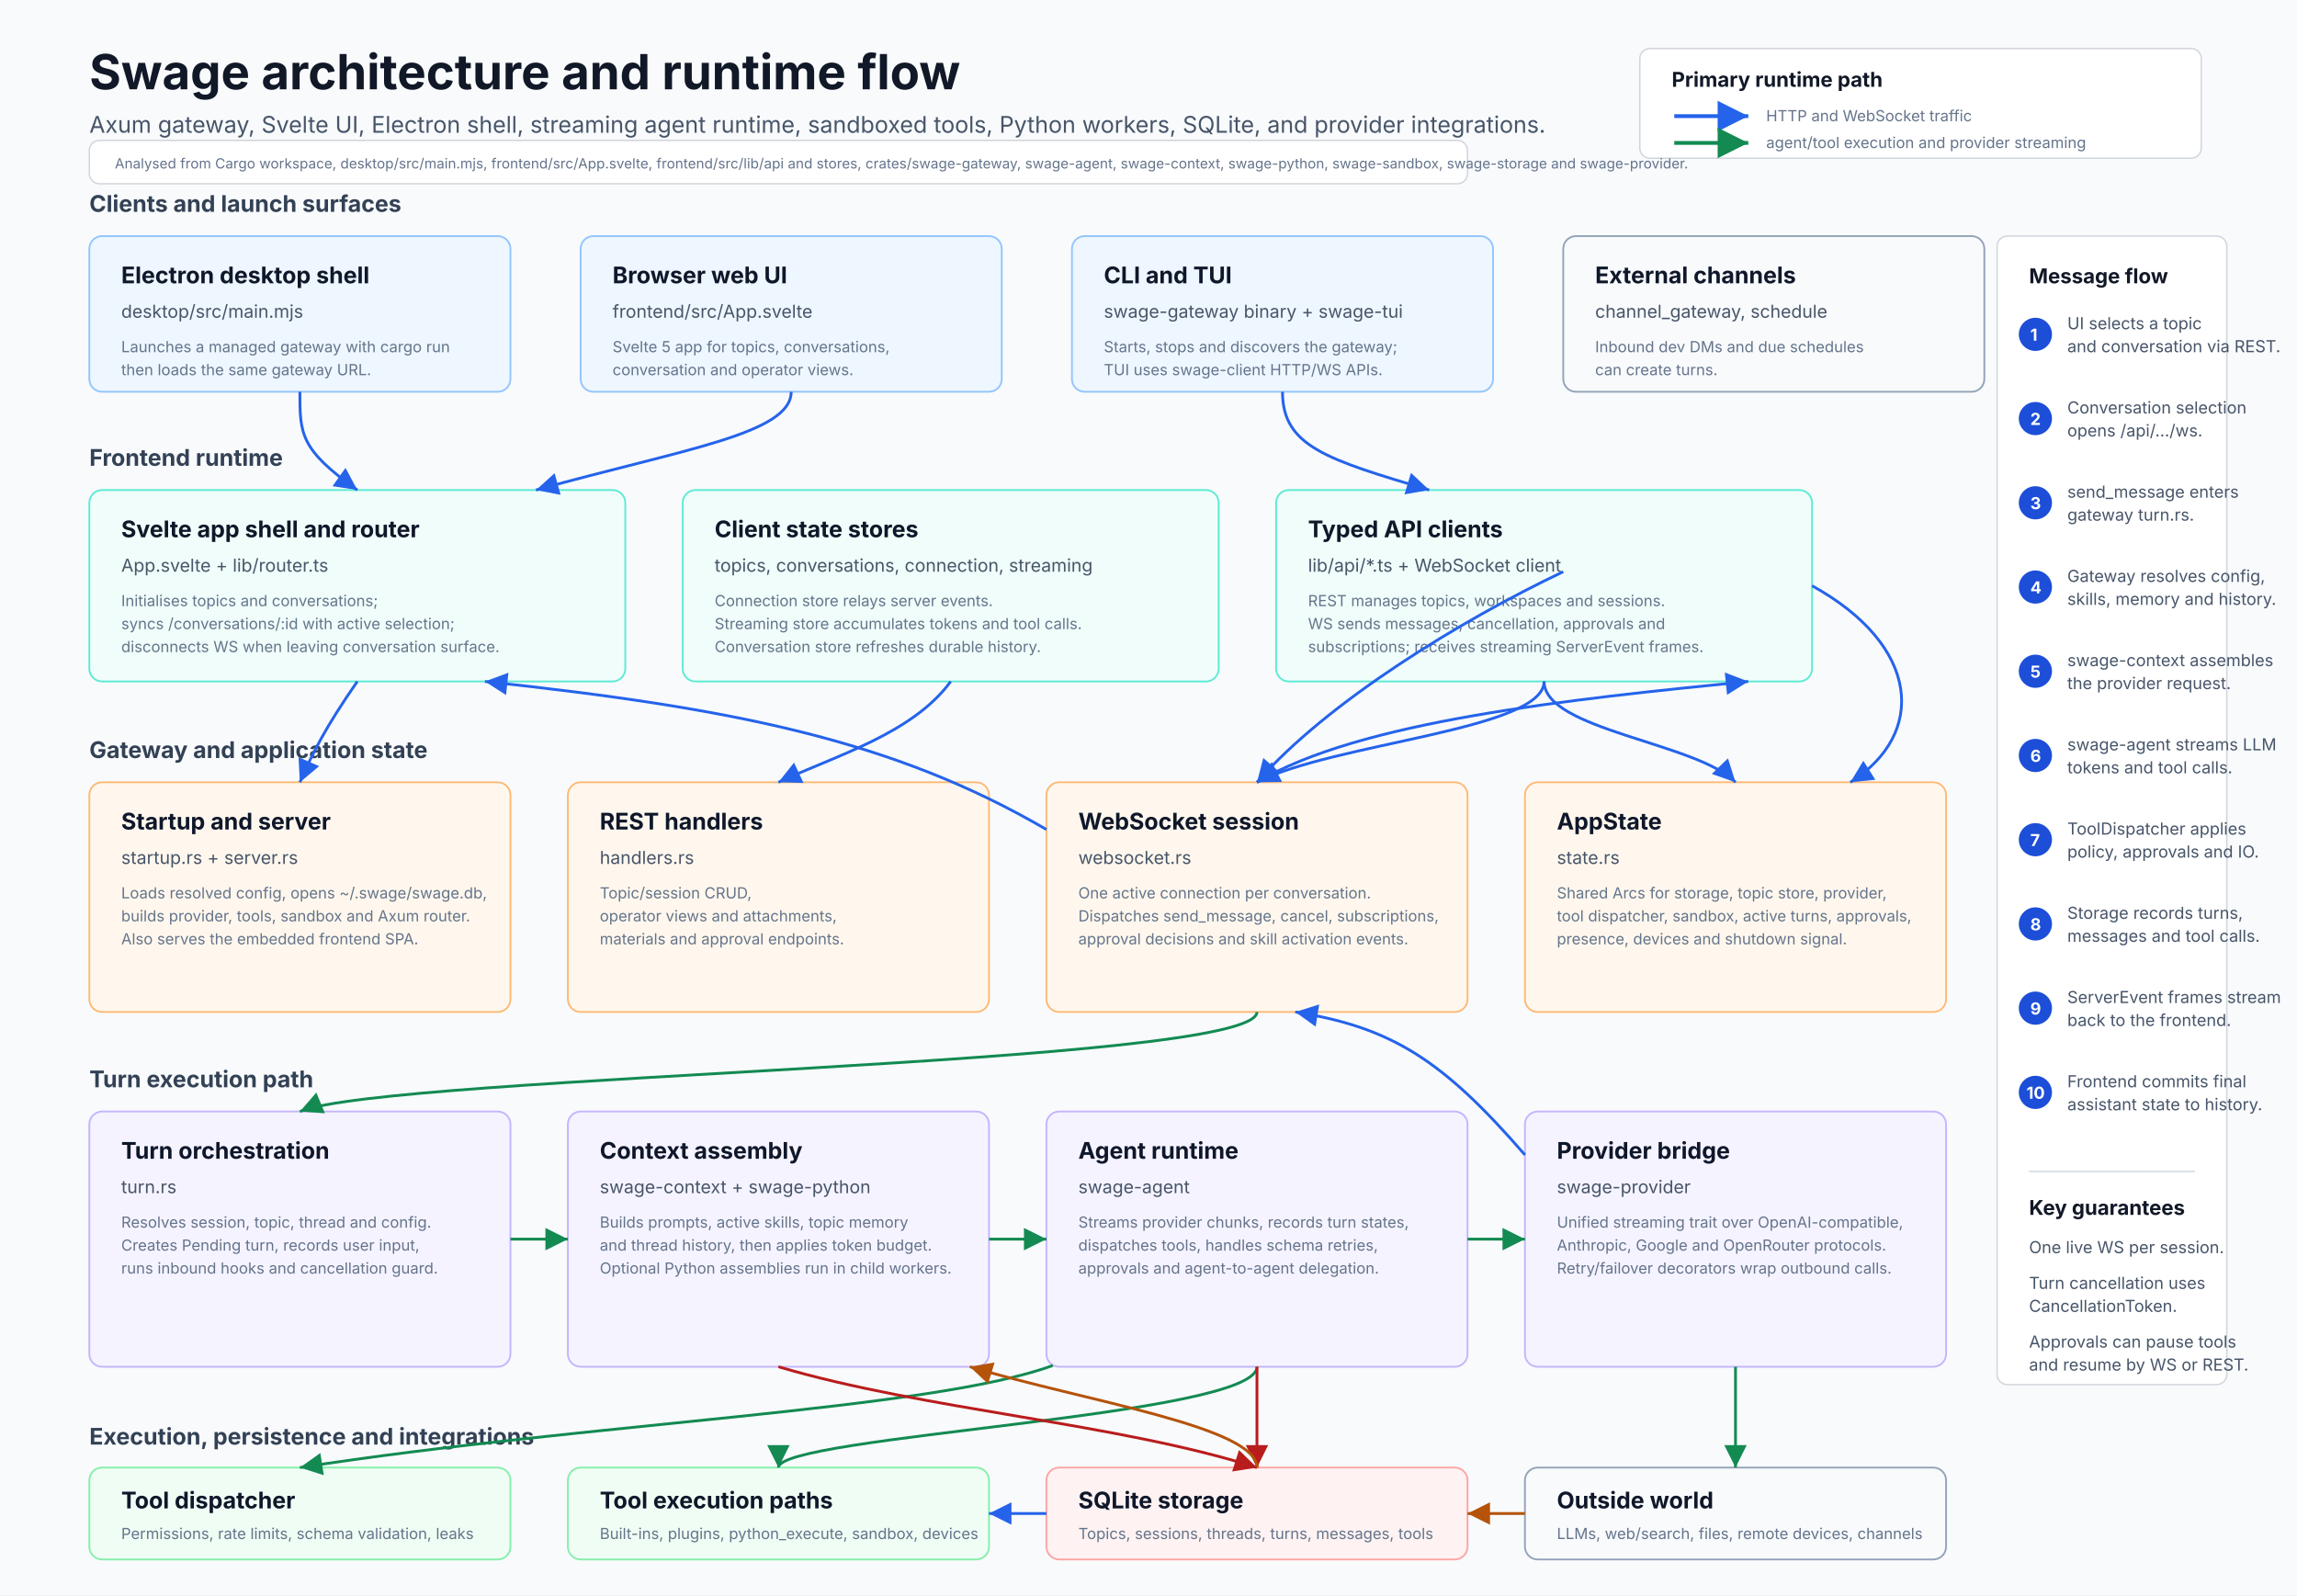
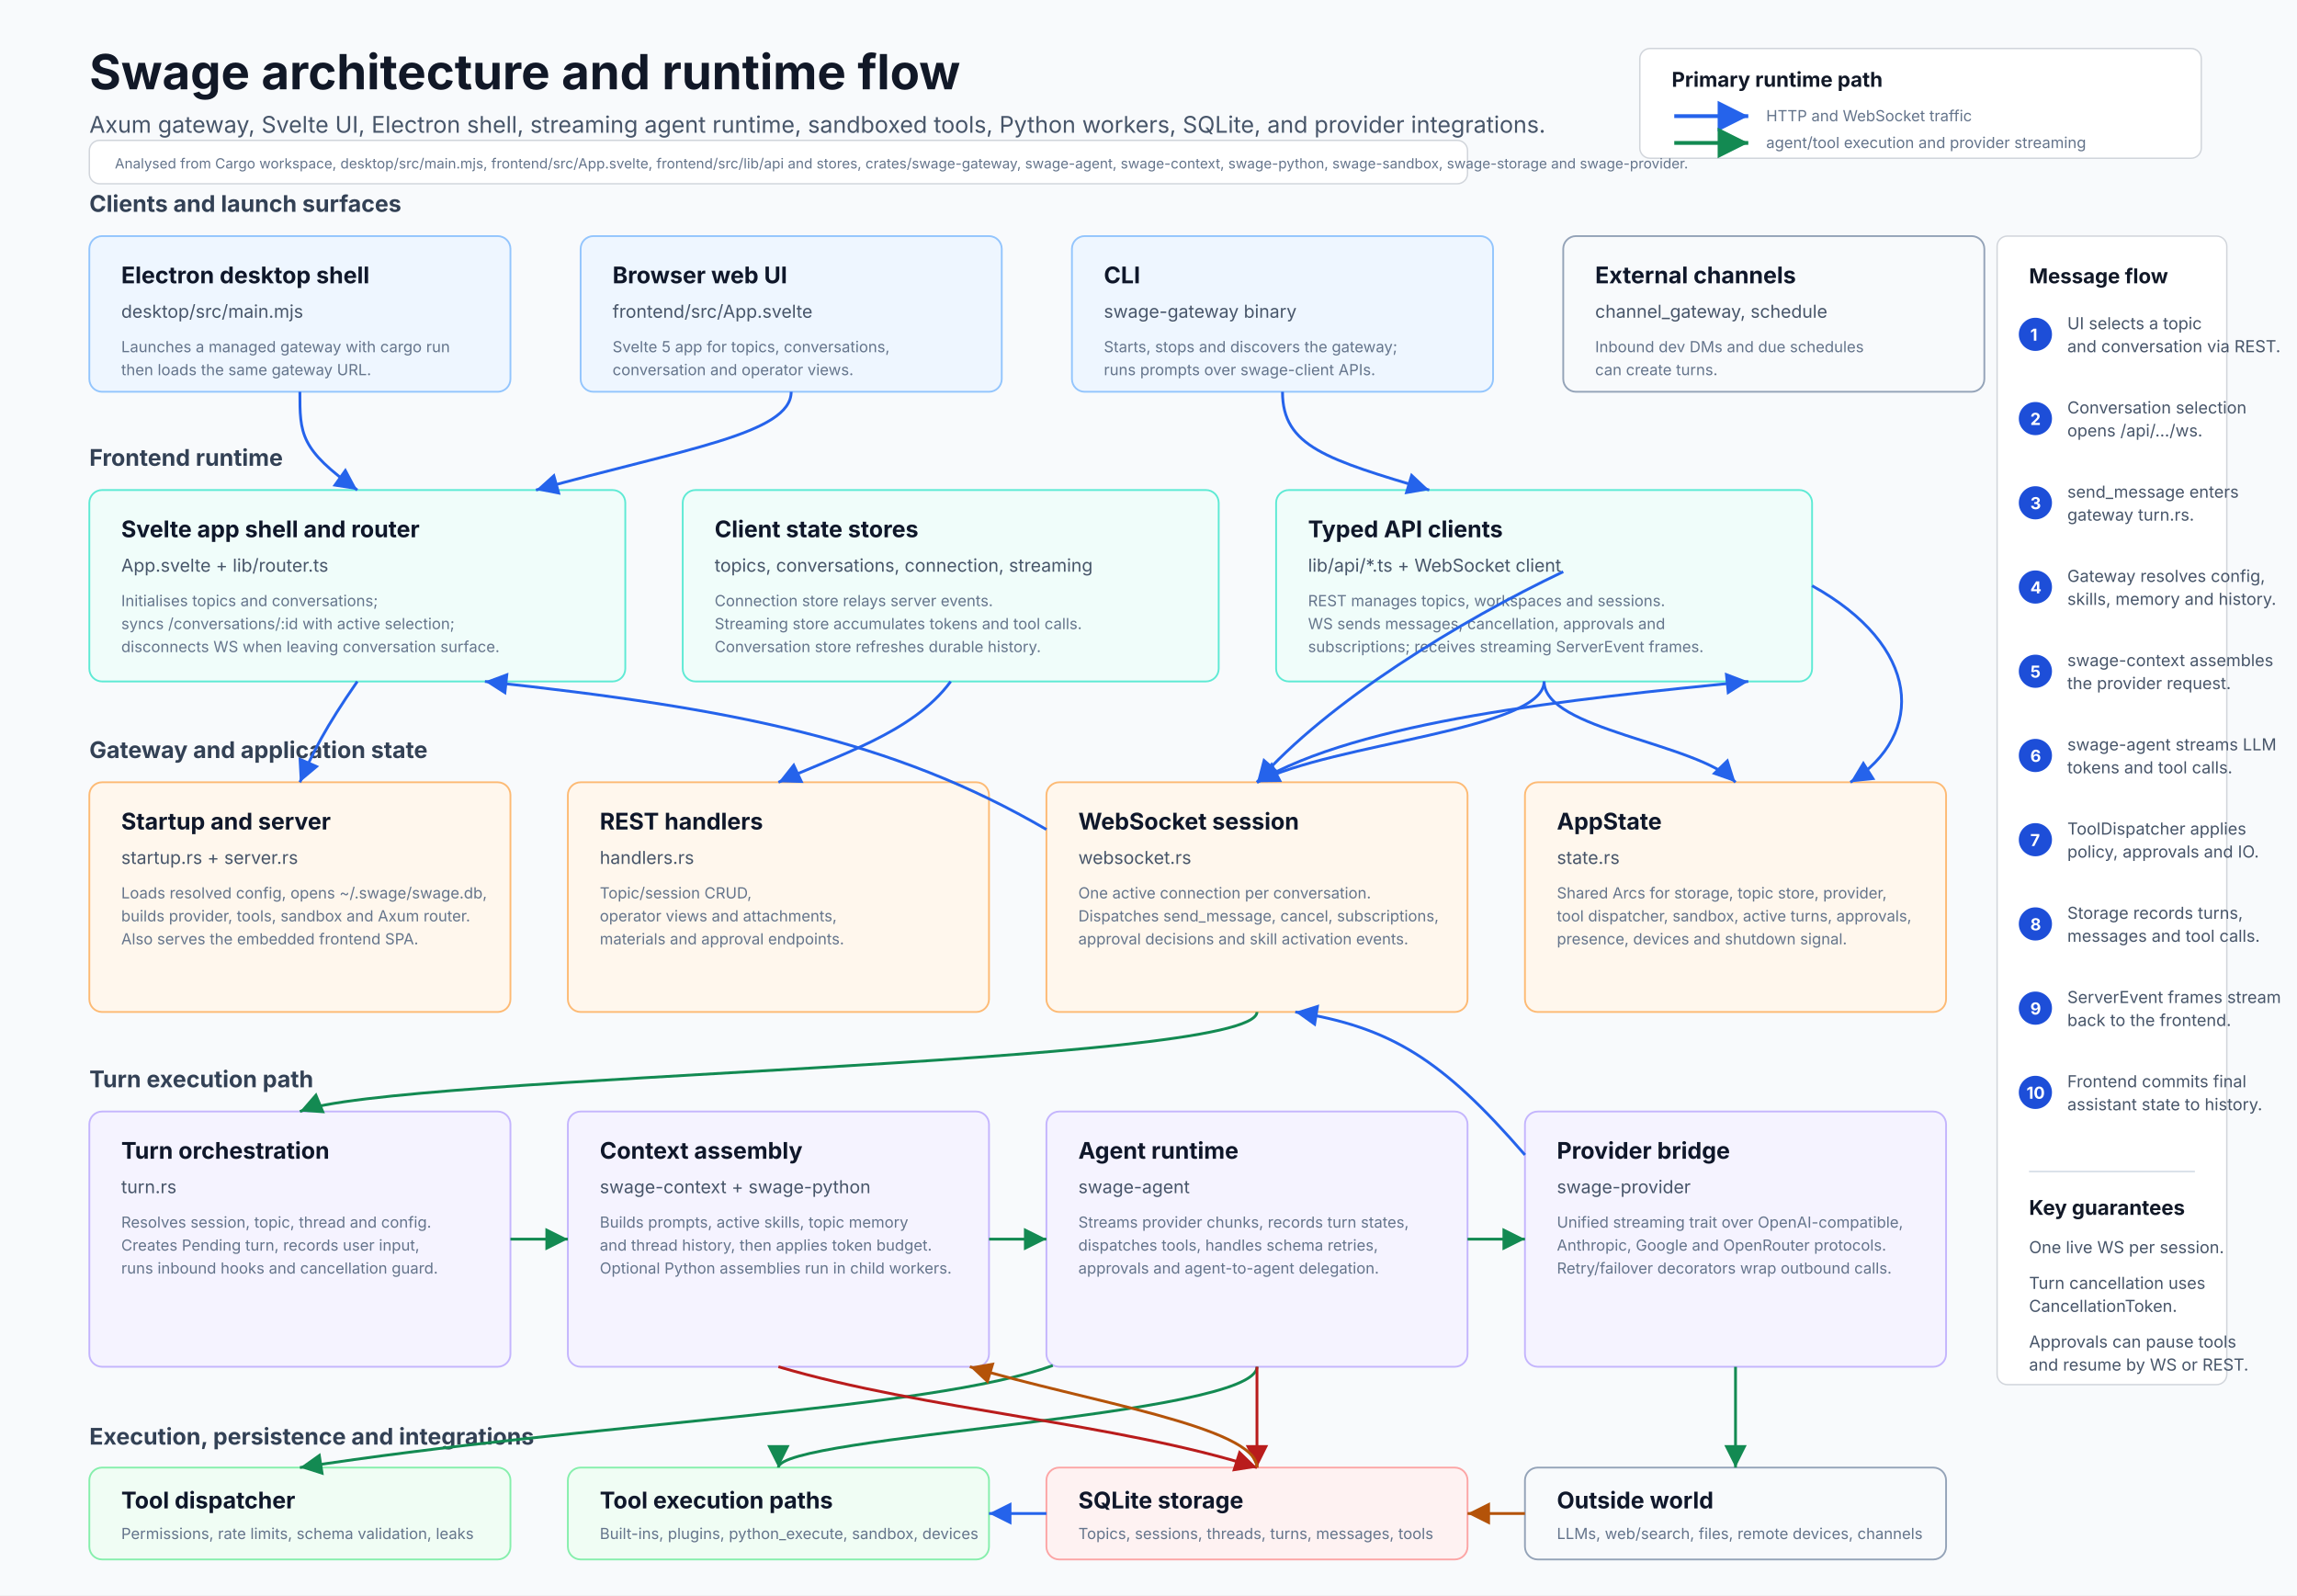
<svg xmlns="http://www.w3.org/2000/svg" width="1800" height="1250" viewBox="0 0 1800 1250" role="img" aria-labelledby="title desc">
  <defs>
    <marker id="arrow-blue" markerWidth="12" markerHeight="12" refX="10" refY="6" orient="auto" markerUnits="strokeWidth">
      <path d="M2,2 L10,6 L2,10 Z" fill="#2563eb" />
    </marker>
    <marker id="arrow-green" markerWidth="12" markerHeight="12" refX="10" refY="6" orient="auto" markerUnits="strokeWidth">
      <path d="M2,2 L10,6 L2,10 Z" fill="#138a52" />
    </marker>
    <marker id="arrow-amber" markerWidth="12" markerHeight="12" refX="10" refY="6" orient="auto" markerUnits="strokeWidth">
      <path d="M2,2 L10,6 L2,10 Z" fill="#b45309" />
    </marker>
    <marker id="arrow-red" markerWidth="12" markerHeight="12" refX="10" refY="6" orient="auto" markerUnits="strokeWidth">
      <path d="M2,2 L10,6 L2,10 Z" fill="#b91c1c" />
    </marker>
    <style>
      :root {
        color-scheme: light;
      }
      .surface {
        fill: #f8fafc;
      }
      .title {
        fill: #111827;
        font: 700 38px Inter, ui-sans-serif, system-ui, -apple-system, BlinkMacSystemFont, "Segoe UI", sans-serif;
      }
      .subtitle {
        fill: #475569;
        font: 18px Inter, ui-sans-serif, system-ui, -apple-system, BlinkMacSystemFont, "Segoe UI", sans-serif;
      }
      .layer-title {
        fill: #334155;
        font: 700 18px Inter, ui-sans-serif, system-ui, -apple-system, BlinkMacSystemFont, "Segoe UI", sans-serif;
        letter-spacing: 0;
      }
      .box-title {
        fill: #0f172a;
        font: 700 18px Inter, ui-sans-serif, system-ui, -apple-system, BlinkMacSystemFont, "Segoe UI", sans-serif;
      }
      .box-subtitle {
        fill: #475569;
        font: 14px Inter, ui-sans-serif, system-ui, -apple-system, BlinkMacSystemFont, "Segoe UI", sans-serif;
      }
      .small {
        fill: #64748b;
        font: 12px Inter, ui-sans-serif, system-ui, -apple-system, BlinkMacSystemFont, "Segoe UI", sans-serif;
      }
      .tiny {
        fill: #64748b;
        font: 11px Inter, ui-sans-serif, system-ui, -apple-system, BlinkMacSystemFont, "Segoe UI", sans-serif;
      }
      .flow-title {
        fill: #111827;
        font: 700 16px Inter, ui-sans-serif, system-ui, -apple-system, BlinkMacSystemFont, "Segoe UI", sans-serif;
      }
      .flow-text {
        fill: #475569;
        font: 13px Inter, ui-sans-serif, system-ui, -apple-system, BlinkMacSystemFont, "Segoe UI", sans-serif;
      }
      .section {
        fill: #ffffff;
        stroke: #cbd5e1;
        stroke-width: 1.4;
        rx: 10;
      }
      .ui {
        fill: #eef6ff;
        stroke: #93c5fd;
      }
      .front {
        fill: #f0fdfa;
        stroke: #5eead4;
      }
      .gateway {
        fill: #fff7ed;
        stroke: #fdba74;
      }
      .runtime {
        fill: #f5f3ff;
        stroke: #c4b5fd;
      }
      .tooling {
        fill: #f0fdf4;
        stroke: #86efac;
      }
      .store {
        fill: #fef2f2;
        stroke: #fca5a5;
      }
      .external {
        fill: #f8fafc;
        stroke: #94a3b8;
      }
      .note {
        fill: #fff;
        stroke: #d1d5db;
        stroke-width: 1.1;
        rx: 8;
      }
      .arrow-blue {
        fill: none;
        stroke: #2563eb;
        stroke-width: 2.2;
        marker-end: url(#arrow-blue);
      }
      .arrow-green {
        fill: none;
        stroke: #138a52;
        stroke-width: 2.2;
        marker-end: url(#arrow-green);
      }
      .arrow-amber {
        fill: none;
        stroke: #b45309;
        stroke-width: 2.2;
        marker-end: url(#arrow-amber);
      }
      .arrow-red {
        fill: none;
        stroke: #b91c1c;
        stroke-width: 2.2;
        marker-end: url(#arrow-red);
      }
      .arrow-muted {
        fill: none;
        stroke: #94a3b8;
        stroke-width: 1.8;
        stroke-dasharray: 7 7;
        marker-end: url(#arrow-blue);
      }
      .legend-line {
        stroke-width: 3;
        fill: none;
      }
      .num {
        fill: #ffffff;
        font: 700 13px Inter, ui-sans-serif, system-ui, -apple-system, BlinkMacSystemFont, "Segoe UI", sans-serif;
      }
      .num-circle {
        fill: #1d4ed8;
      }
    </style>
  </defs>
  <rect class="surface" width="1800" height="1250" />
  <text class="title" x="70" y="70">Swage architecture and runtime flow</text>
  <text class="subtitle" x="70" y="104">Axum gateway, Svelte UI, Electron shell, streaming agent runtime, sandboxed tools, Python workers, SQLite, and provider integrations.</text>
  <rect class="note" x="1285" y="38" width="440" height="86" />
  <text class="flow-title" x="1310" y="68">Primary runtime path</text>
  <line class="legend-line" x1="1312" y1="91" x2="1370" y2="91" stroke="#2563eb" marker-end="url(#arrow-blue)" />
  <text class="small" x="1384" y="95">HTTP and WebSocket traffic</text>
  <line class="legend-line" x1="1312" y1="112" x2="1370" y2="112" stroke="#138a52" marker-end="url(#arrow-green)" />
  <text class="small" x="1384" y="116">agent/tool execution and provider streaming</text>
  <text class="layer-title" x="70" y="166">Clients and launch surfaces</text>
  <rect class="section ui" x="70" y="185" width="330" height="122" />
  <text class="box-title" x="95" y="222">Electron desktop shell</text>
  <text class="box-subtitle" x="95" y="249">desktop/src/main.mjs</text>
  <text class="small" x="95" y="276">Launches a managed gateway with cargo run</text>
  <text class="small" x="95" y="294">then loads the same gateway URL.</text>
  <rect class="section ui" x="455" y="185" width="330" height="122" />
  <text class="box-title" x="480" y="222">Browser web UI</text>
  <text class="box-subtitle" x="480" y="249">frontend/src/App.svelte</text>
  <text class="small" x="480" y="276">Svelte 5 app for topics, conversations,</text>
  <text class="small" x="480" y="294">conversation and operator views.</text>
  <rect class="section ui" x="840" y="185" width="330" height="122" />
-   <text class="box-title" x="865" y="222">CLI and TUI</text>
-   <text class="box-subtitle" x="865" y="249">swage-gateway binary + swage-tui</text>
+   <text class="box-title" x="865" y="222">CLI</text>
+   <text class="box-subtitle" x="865" y="249">swage-gateway binary</text>
  <text class="small" x="865" y="276">Starts, stops and discovers the gateway;</text>
-   <text class="small" x="865" y="294">TUI uses swage-client HTTP/WS APIs.</text>
+   <text class="small" x="865" y="294">runs prompts over swage-client APIs.</text>
  <rect class="section external" x="1225" y="185" width="330" height="122" />
  <text class="box-title" x="1250" y="222">External channels</text>
  <text class="box-subtitle" x="1250" y="249">channel_gateway, schedule</text>
  <text class="small" x="1250" y="276">Inbound dev DMs and due schedules</text>
  <text class="small" x="1250" y="294">can create turns.</text>
  <text class="layer-title" x="70" y="365">Frontend runtime</text>
  <rect class="section front" x="70" y="384" width="420" height="150" />
  <text class="box-title" x="95" y="421">Svelte app shell and router</text>
  <text class="box-subtitle" x="95" y="448">App.svelte + lib/router.ts</text>
  <text class="small" x="95" y="475">Initialises topics and conversations;</text>
  <text class="small" x="95" y="493">syncs /conversations/:id with active selection;</text>
  <text class="small" x="95" y="511">disconnects WS when leaving conversation surface.</text>
  <rect class="section front" x="535" y="384" width="420" height="150" />
  <text class="box-title" x="560" y="421">Client state stores</text>
  <text class="box-subtitle" x="560" y="448">topics, conversations, connection, streaming</text>
  <text class="small" x="560" y="475">Connection store relays server events.</text>
  <text class="small" x="560" y="493">Streaming store accumulates tokens and tool calls.</text>
  <text class="small" x="560" y="511">Conversation store refreshes durable history.</text>
  <rect class="section front" x="1000" y="384" width="420" height="150" />
  <text class="box-title" x="1025" y="421">Typed API clients</text>
  <text class="box-subtitle" x="1025" y="448">lib/api/*.ts + WebSocket client</text>
  <text class="small" x="1025" y="475">REST manages topics, workspaces and sessions.</text>
  <text class="small" x="1025" y="493">WS sends messages, cancellation, approvals and</text>
  <text class="small" x="1025" y="511">subscriptions; receives streaming ServerEvent frames.</text>
  <text class="layer-title" x="70" y="594">Gateway and application state</text>
  <rect class="section gateway" x="70" y="613" width="330" height="180" />
  <text class="box-title" x="95" y="650">Startup and server</text>
  <text class="box-subtitle" x="95" y="677">startup.rs + server.rs</text>
  <text class="small" x="95" y="704">Loads resolved config, opens ~/.swage/swage.db,</text>
  <text class="small" x="95" y="722">builds provider, tools, sandbox and Axum router.</text>
  <text class="small" x="95" y="740">Also serves the embedded frontend SPA.</text>
  <rect class="section gateway" x="445" y="613" width="330" height="180" />
  <text class="box-title" x="470" y="650">REST handlers</text>
  <text class="box-subtitle" x="470" y="677">handlers.rs</text>
  <text class="small" x="470" y="704">Topic/session CRUD,</text>
  <text class="small" x="470" y="722">operator views and attachments,</text>
  <text class="small" x="470" y="740">materials and approval endpoints.</text>
  <rect class="section gateway" x="820" y="613" width="330" height="180" />
  <text class="box-title" x="845" y="650">WebSocket session</text>
  <text class="box-subtitle" x="845" y="677">websocket.rs</text>
  <text class="small" x="845" y="704">One active connection per conversation.</text>
  <text class="small" x="845" y="722">Dispatches send_message, cancel, subscriptions,</text>
  <text class="small" x="845" y="740">approval decisions and skill activation events.</text>
  <rect class="section gateway" x="1195" y="613" width="330" height="180" />
  <text class="box-title" x="1220" y="650">AppState</text>
  <text class="box-subtitle" x="1220" y="677">state.rs</text>
  <text class="small" x="1220" y="704">Shared Arcs for storage, topic store, provider,</text>
  <text class="small" x="1220" y="722">tool dispatcher, sandbox, active turns, approvals,</text>
  <text class="small" x="1220" y="740">presence, devices and shutdown signal.</text>
  <text class="layer-title" x="70" y="852">Turn execution path</text>
  <rect class="section runtime" x="70" y="871" width="330" height="200" />
  <text class="box-title" x="95" y="908">Turn orchestration</text>
  <text class="box-subtitle" x="95" y="935">turn.rs</text>
  <text class="small" x="95" y="962">Resolves session, topic, thread and config.</text>
  <text class="small" x="95" y="980">Creates Pending turn, records user input,</text>
  <text class="small" x="95" y="998">runs inbound hooks and cancellation guard.</text>
  <rect class="section runtime" x="445" y="871" width="330" height="200" />
  <text class="box-title" x="470" y="908">Context assembly</text>
  <text class="box-subtitle" x="470" y="935">swage-context + swage-python</text>
  <text class="small" x="470" y="962">Builds prompts, active skills, topic memory</text>
  <text class="small" x="470" y="980">and thread history, then applies token budget.</text>
  <text class="small" x="470" y="998">Optional Python assemblies run in child workers.</text>
  <rect class="section runtime" x="820" y="871" width="330" height="200" />
  <text class="box-title" x="845" y="908">Agent runtime</text>
  <text class="box-subtitle" x="845" y="935">swage-agent</text>
  <text class="small" x="845" y="962">Streams provider chunks, records turn states,</text>
  <text class="small" x="845" y="980">dispatches tools, handles schema retries,</text>
  <text class="small" x="845" y="998">approvals and agent-to-agent delegation.</text>
  <rect class="section runtime" x="1195" y="871" width="330" height="200" />
  <text class="box-title" x="1220" y="908">Provider bridge</text>
  <text class="box-subtitle" x="1220" y="935">swage-provider</text>
  <text class="small" x="1220" y="962">Unified streaming trait over OpenAI-compatible,</text>
  <text class="small" x="1220" y="980">Anthropic, Google and OpenRouter protocols.</text>
  <text class="small" x="1220" y="998">Retry/failover decorators wrap outbound calls.</text>
  <text class="layer-title" x="70" y="1132">Execution, persistence and integrations</text>
  <rect class="section tooling" x="70" y="1150" width="330" height="72" />
  <text class="box-title" x="95" y="1182">Tool dispatcher</text>
  <text class="small" x="95" y="1206">Permissions, rate limits, schema validation, leaks</text>
  <rect class="section tooling" x="445" y="1150" width="330" height="72" />
  <text class="box-title" x="470" y="1182">Tool execution paths</text>
  <text class="small" x="470" y="1206">Built-ins, plugins, python_execute, sandbox, devices</text>
  <rect class="section store" x="820" y="1150" width="330" height="72" />
  <text class="box-title" x="845" y="1182">SQLite storage</text>
  <text class="small" x="845" y="1206">Topics, sessions, threads, turns, messages, tools</text>
  <rect class="section external" x="1195" y="1150" width="330" height="72" />
  <text class="box-title" x="1220" y="1182">Outside world</text>
  <text class="small" x="1220" y="1206">LLMs, web/search, files, remote devices, channels</text>
  <path class="arrow-blue" d="M235 307 C235 340, 235 352, 280 384" />
  <path class="arrow-blue" d="M620 307 C620 340, 535 352, 420 384" />
  <path class="arrow-blue" d="M1005 307 C1005 350, 1040 360, 1120 384" />
  <path class="arrow-blue" d="M1225 448 C1145 486, 1040 550, 985 613" />
  <path class="arrow-blue" d="M1420 459 C1505 506, 1510 575, 1450 613" />
  <path class="arrow-blue" d="M1210 534 C1210 572, 1045 582, 985 613" />
  <path class="arrow-blue" d="M1210 534 C1210 572, 1330 582, 1360 613" />
  <path class="arrow-blue" d="M745 534 C715 575, 655 592, 610 613" />
  <path class="arrow-blue" d="M280 534 C255 570, 245 590, 235 613" />
  <path class="arrow-green" d="M985 793 C985 835, 305 842, 235 871" />
  <path class="arrow-green" d="M400 971 L445 971" />
  <path class="arrow-green" d="M775 971 L820 971" />
  <path class="arrow-green" d="M1150 971 L1195 971" />
  <path class="arrow-green" d="M1360 1071 C1360 1110, 1360 1125, 1360 1150" />
  <path class="arrow-green" d="M985 1071 C985 1110, 610 1125, 610 1150" />
  <path class="arrow-green" d="M825 1070 C730 1105, 460 1115, 235 1150" />
  <path class="arrow-red" d="M985 1071 L985 1150" />
  <path class="arrow-red" d="M610 1071 C725 1105, 875 1115, 985 1150" />
  <path class="arrow-blue" d="M820 1186 L775 1186" />
  <path class="arrow-amber" d="M985 1150 C985 1118, 850 1098, 760 1071" />
  <path class="arrow-amber" d="M1195 1186 L1150 1186" />
  <path class="arrow-blue" d="M1195 905 C1130 830, 1090 805, 1015 793" />
  <path class="arrow-blue" d="M820 650 C700 580, 575 555, 380 534" />
  <path class="arrow-blue" d="M985 613 C1065 565, 1230 548, 1370 534" />
  <rect class="note" x="1565" y="185" width="180" height="900" />
  <text class="flow-title" x="1590" y="222">Message flow</text>
  <circle class="num-circle" cx="1595" cy="262" r="13" />
  <text class="num" x="1591" y="267">1</text>
  <text class="flow-text" x="1620" y="258">UI selects a topic</text>
  <text class="flow-text" x="1620" y="276">and conversation via REST.</text>
  <circle class="num-circle" cx="1595" cy="328" r="13" />
  <text class="num" x="1591" y="333">2</text>
  <text class="flow-text" x="1620" y="324">Conversation selection</text>
  <text class="flow-text" x="1620" y="342">opens /api/.../ws.</text>
  <circle class="num-circle" cx="1595" cy="394" r="13" />
  <text class="num" x="1591" y="399">3</text>
  <text class="flow-text" x="1620" y="390">send_message enters</text>
  <text class="flow-text" x="1620" y="408">gateway turn.rs.</text>
  <circle class="num-circle" cx="1595" cy="460" r="13" />
  <text class="num" x="1591" y="465">4</text>
  <text class="flow-text" x="1620" y="456">Gateway resolves config,</text>
  <text class="flow-text" x="1620" y="474">skills, memory and history.</text>
  <circle class="num-circle" cx="1595" cy="526" r="13" />
  <text class="num" x="1591" y="531">5</text>
  <text class="flow-text" x="1620" y="522">swage-context assembles</text>
  <text class="flow-text" x="1620" y="540">the provider request.</text>
  <circle class="num-circle" cx="1595" cy="592" r="13" />
  <text class="num" x="1591" y="597">6</text>
  <text class="flow-text" x="1620" y="588">swage-agent streams LLM</text>
  <text class="flow-text" x="1620" y="606">tokens and tool calls.</text>
  <circle class="num-circle" cx="1595" cy="658" r="13" />
  <text class="num" x="1591" y="663">7</text>
  <text class="flow-text" x="1620" y="654">ToolDispatcher applies</text>
  <text class="flow-text" x="1620" y="672">policy, approvals and IO.</text>
  <circle class="num-circle" cx="1595" cy="724" r="13" />
  <text class="num" x="1591" y="729">8</text>
  <text class="flow-text" x="1620" y="720">Storage records turns,</text>
  <text class="flow-text" x="1620" y="738">messages and tool calls.</text>
  <circle class="num-circle" cx="1595" cy="790" r="13" />
  <text class="num" x="1591" y="795">9</text>
  <text class="flow-text" x="1620" y="786">ServerEvent frames stream</text>
  <text class="flow-text" x="1620" y="804">back to the frontend.</text>
  <circle class="num-circle" cx="1595" cy="856" r="13" />
  <text class="num" x="1588" y="861">10</text>
  <text class="flow-text" x="1620" y="852">Frontend commits final</text>
  <text class="flow-text" x="1620" y="870">assistant state to history.</text>
  <line x1="1590" y1="918" x2="1720" y2="918" stroke="#cbd5e1" />
  <text class="flow-title" x="1590" y="952">Key guarantees</text>
  <text class="flow-text" x="1590" y="982">One live WS per session.</text>
  <text class="flow-text" x="1590" y="1010">Turn cancellation uses</text>
  <text class="flow-text" x="1590" y="1028">CancellationToken.</text>
  <text class="flow-text" x="1590" y="1056">Approvals can pause tools</text>
  <text class="flow-text" x="1590" y="1074">and resume by WS or REST.</text>
  <rect class="note" x="70" y="110" width="1080" height="34" />
  <text class="tiny" x="90" y="132">Analysed from Cargo workspace, desktop/src/main.mjs, frontend/src/App.svelte, frontend/src/lib/api and stores, crates/swage-gateway, swage-agent, swage-context, swage-python, swage-sandbox, swage-storage and swage-provider.</text>
</svg>
